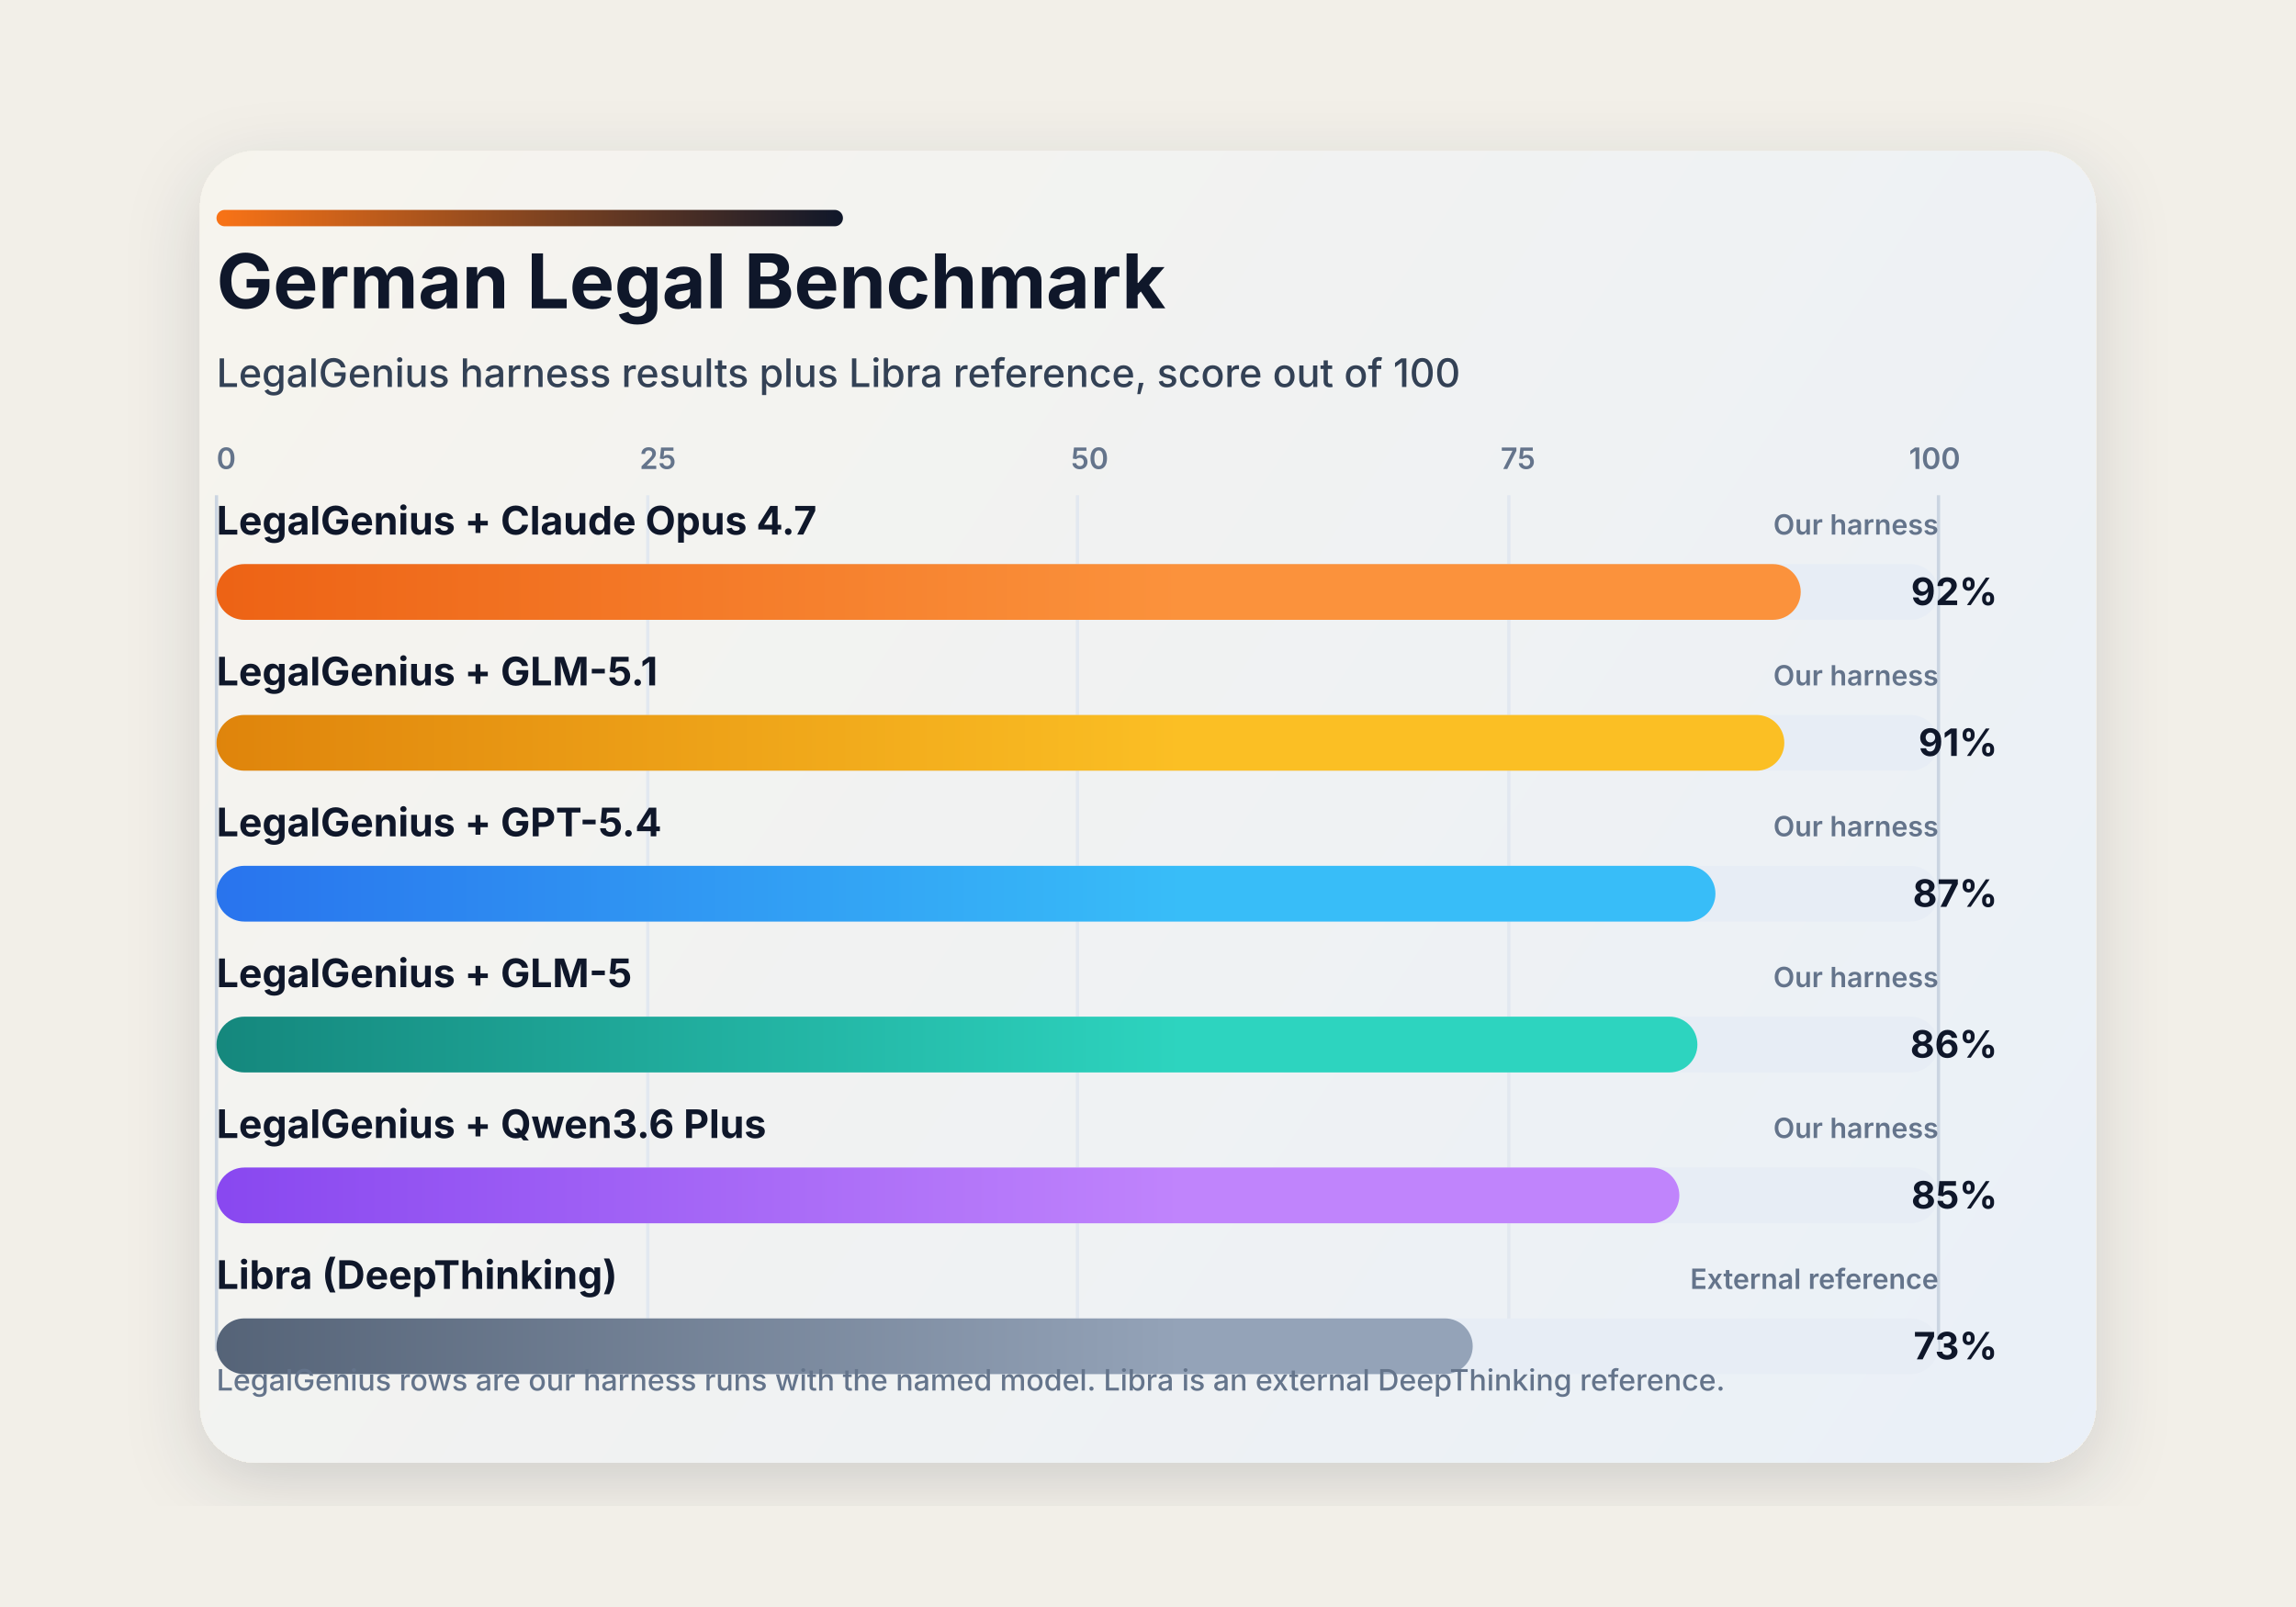
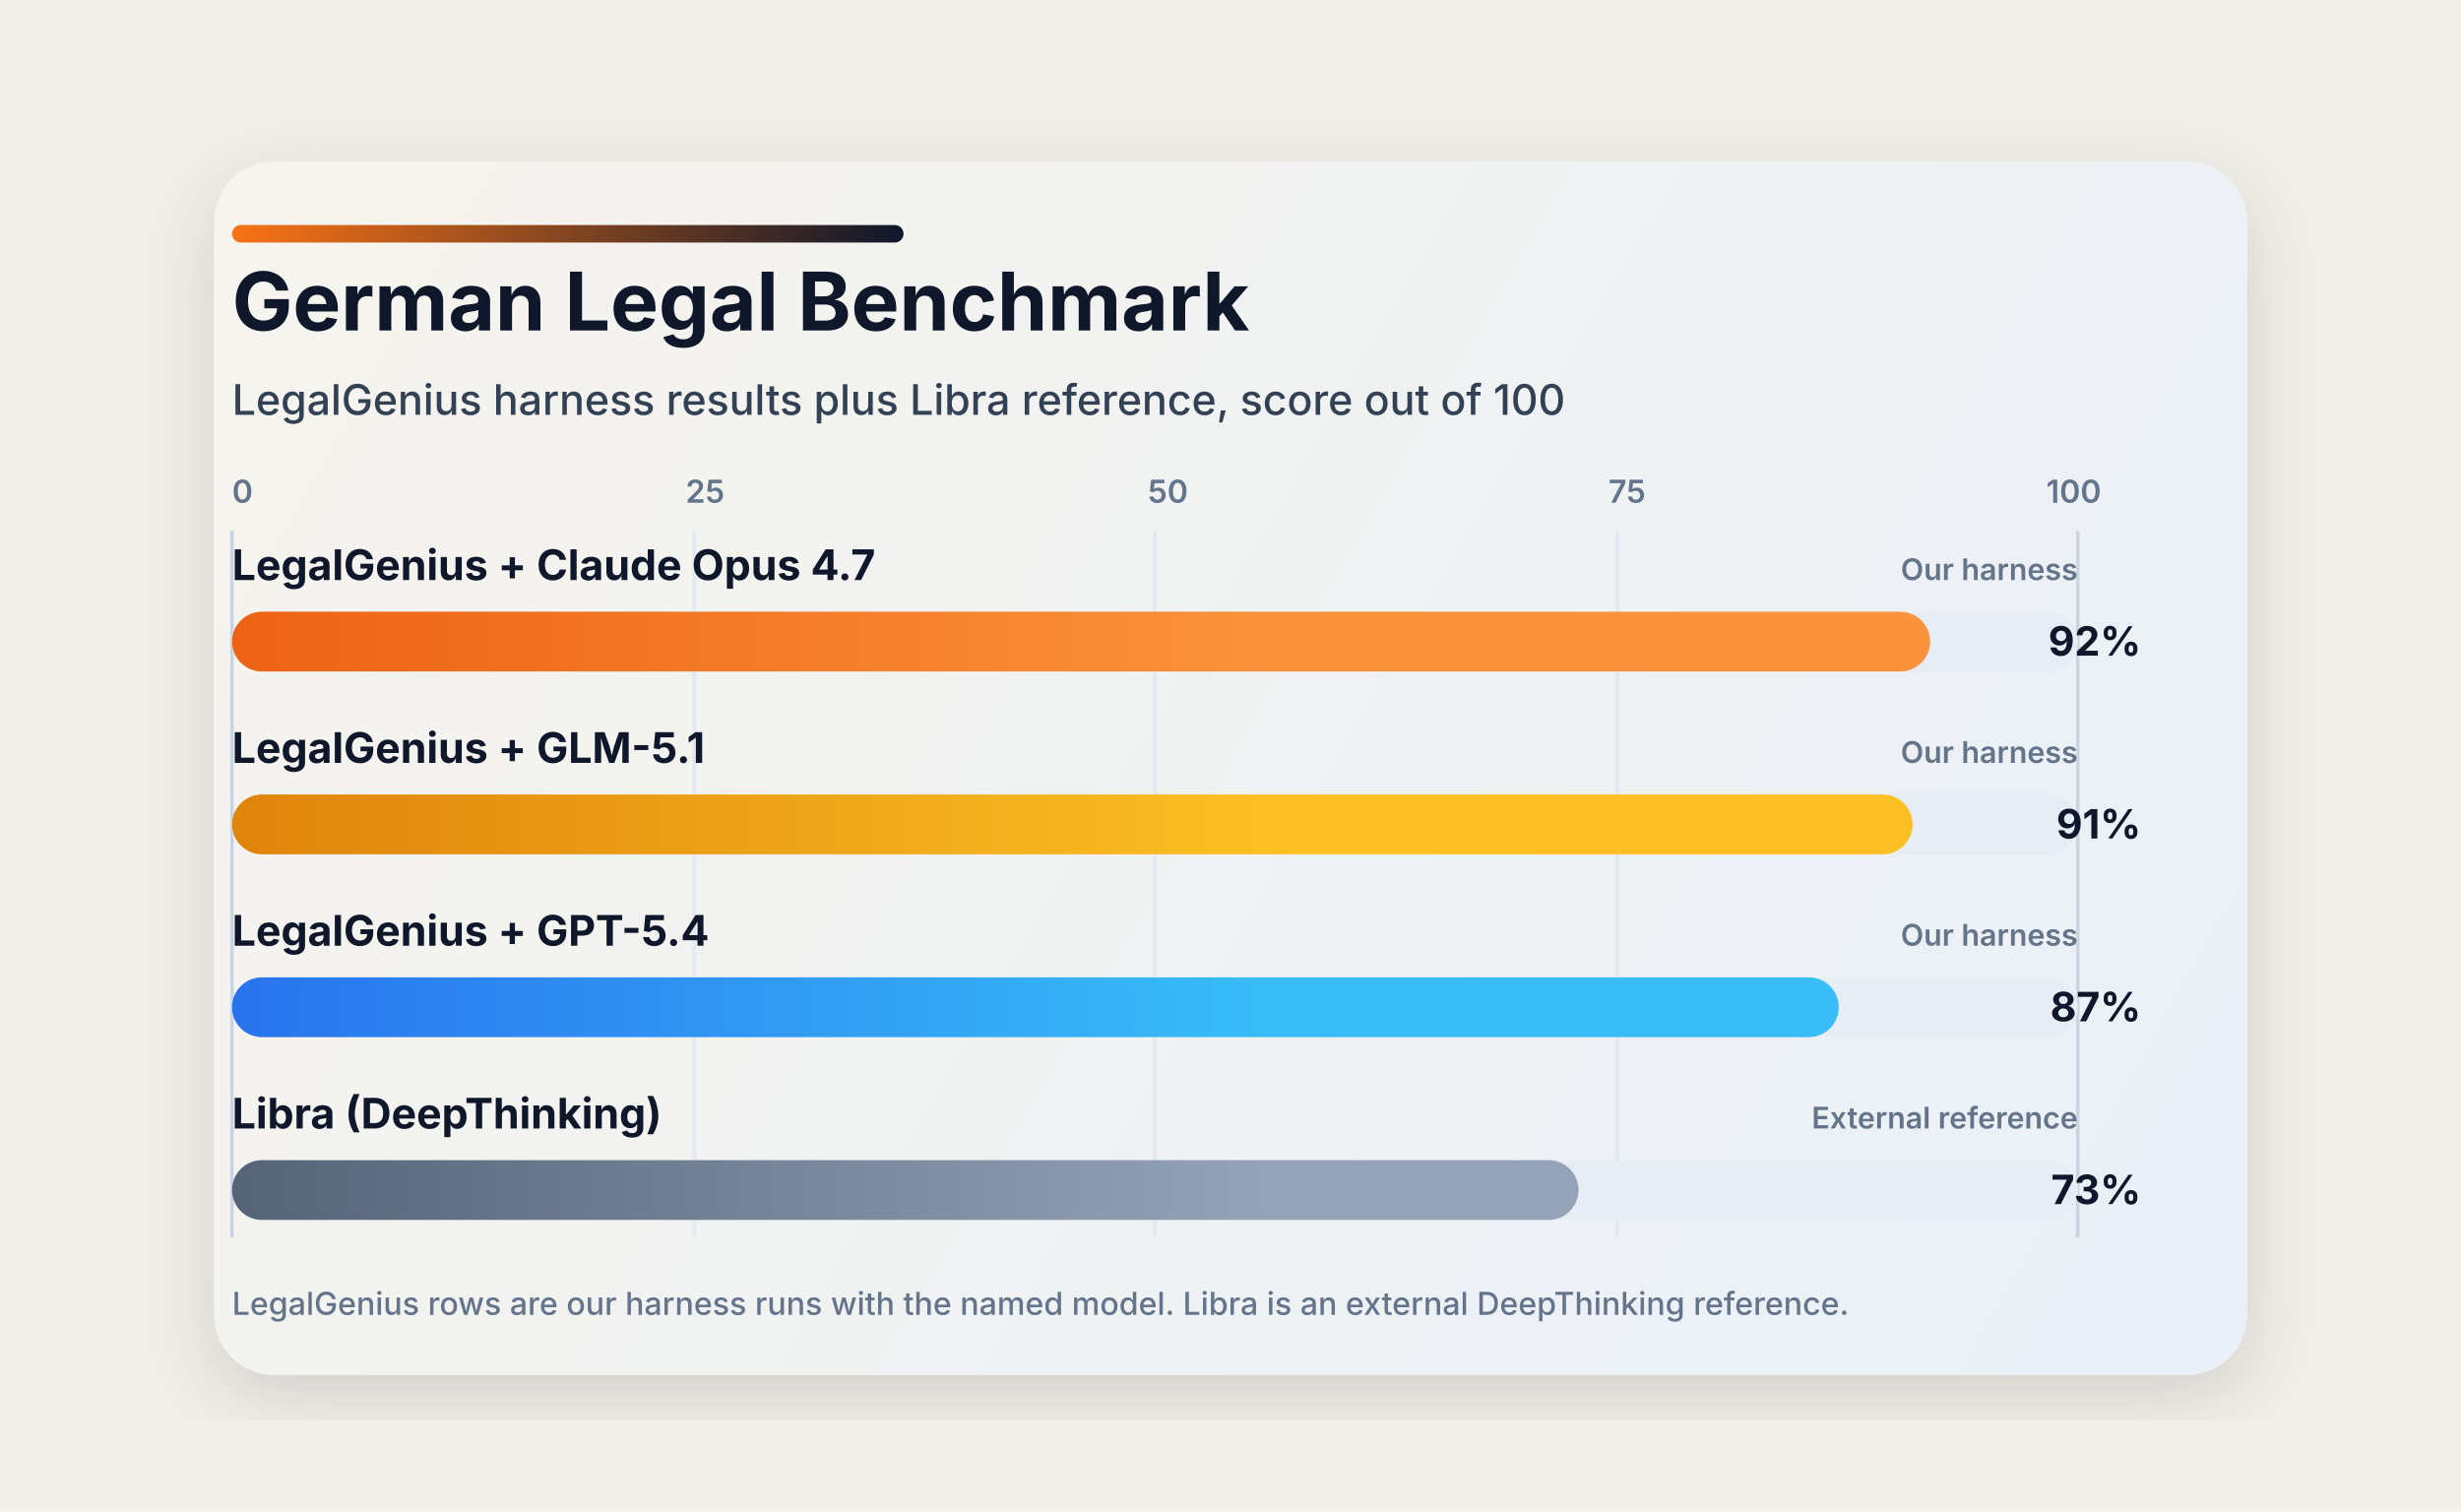
- <svg xmlns="http://www.w3.org/2000/svg" width="1400" height="980" viewBox="0 0 1400 980" fill="none" role="img" aria-labelledby="title desc">
+ <svg xmlns="http://www.w3.org/2000/svg" width="1400" height="860" viewBox="0 0 1400 860" fill="none" role="img" aria-labelledby="title desc">
  <defs>
-     <linearGradient id="bg" x1="88" y1="74" x2="1316" y2="906" gradientUnits="userSpaceOnUse">
+     <linearGradient id="bg" x1="88" y1="74" x2="1316" y2="786" gradientUnits="userSpaceOnUse">
      <stop stop-color="#F7F4ED" />
      <stop offset="1" stop-color="#E9F0F8" />
    </linearGradient>
    <linearGradient id="headline" x1="132" y1="146" x2="514" y2="146" gradientUnits="userSpaceOnUse">
      <stop stop-color="#F97316" />
      <stop offset="1" stop-color="#0F172A" />
    </linearGradient>
    <linearGradient id="bar1" x1="0" y1="0" x2="720" y2="0" gradientUnits="userSpaceOnUse">
      <stop stop-color="#EA580C" />
      <stop offset="1" stop-color="#FB923C" />
    </linearGradient>
    <linearGradient id="bar2" x1="0" y1="0" x2="720" y2="0" gradientUnits="userSpaceOnUse">
      <stop stop-color="#D97706" />
      <stop offset="1" stop-color="#FBBF24" />
    </linearGradient>
    <linearGradient id="bar3" x1="0" y1="0" x2="720" y2="0" gradientUnits="userSpaceOnUse">
      <stop stop-color="#2563EB" />
      <stop offset="1" stop-color="#38BDF8" />
    </linearGradient>
    <linearGradient id="bar4" x1="0" y1="0" x2="720" y2="0" gradientUnits="userSpaceOnUse">
-       <stop stop-color="#0F766E" />
-       <stop offset="1" stop-color="#2DD4BF" />
-     </linearGradient>
-     <linearGradient id="bar5" x1="0" y1="0" x2="720" y2="0" gradientUnits="userSpaceOnUse">
-       <stop stop-color="#7C3AED" />
-       <stop offset="1" stop-color="#C084FC" />
-     </linearGradient>
-     <linearGradient id="bar6" x1="0" y1="0" x2="720" y2="0" gradientUnits="userSpaceOnUse">
      <stop stop-color="#475569" />
      <stop offset="1" stop-color="#94A3B8" />
    </linearGradient>
-     <filter id="shadow" x="78" y="62" width="1244" height="856" filterUnits="userSpaceOnUse" color-interpolation-filters="sRGB">
+     <filter id="shadow" x="78" y="62" width="1244" height="746" filterUnits="userSpaceOnUse" color-interpolation-filters="sRGB">
      <feFlood flood-opacity="0" result="BackgroundImageFix" />
      <feColorMatrix in="SourceAlpha" type="matrix" values="0 0 0 0 0 0 0 0 0 0 0 0 0 0 0 0 0 0 127 0" result="hardAlpha" />
      <feOffset dy="14" />
      <feGaussianBlur stdDeviation="22" />
      <feComposite in2="hardAlpha" operator="out" />
      <feColorMatrix type="matrix" values="0 0 0 0 0.059 0 0 0 0 0.09 0 0 0 0 0.165 0 0 0 0.15 0" />
      <feBlend mode="normal" in2="BackgroundImageFix" result="effect1_dropShadow_1_1" />
      <feBlend mode="normal" in="SourceGraphic" in2="effect1_dropShadow_1_1" result="shape" />
    </filter>
  </defs>
-   <rect width="1400" height="980" fill="#F2EFE8" />
+   <rect width="1400" height="860" fill="#F2EFE8" />
  <g filter="url(#shadow)">
-     <rect x="122" y="92" width="1156" height="800" rx="34" fill="url(#bg)" />
+     <rect x="122" y="92" width="1156" height="690" rx="34" fill="url(#bg)" />
  </g>
  <rect x="132" y="128" width="382" height="10" rx="5" fill="url(#headline)" />
  <text x="132" y="188" fill="#0F172A" font-family="system-ui, -apple-system, BlinkMacSystemFont, 'Segoe UI', sans-serif" font-size="46" font-weight="700">German Legal Benchmark</text>
  <text x="132" y="236" fill="#334155" font-family="system-ui, -apple-system, BlinkMacSystemFont, 'Segoe UI', sans-serif" font-size="24" font-weight="500">LegalGenius harness results plus Libra reference, score out of 100</text>
  <text x="132" y="286" fill="#64748B" font-family="system-ui, -apple-system, BlinkMacSystemFont, 'Segoe UI', sans-serif" font-size="18" font-weight="600">0</text>
  <text x="390" y="286" fill="#64748B" font-family="system-ui, -apple-system, BlinkMacSystemFont, 'Segoe UI', sans-serif" font-size="18" font-weight="600">25</text>
  <text x="653" y="286" fill="#64748B" font-family="system-ui, -apple-system, BlinkMacSystemFont, 'Segoe UI', sans-serif" font-size="18" font-weight="600">50</text>
  <text x="915" y="286" fill="#64748B" font-family="system-ui, -apple-system, BlinkMacSystemFont, 'Segoe UI', sans-serif" font-size="18" font-weight="600">75</text>
  <text x="1164" y="286" fill="#64748B" font-family="system-ui, -apple-system, BlinkMacSystemFont, 'Segoe UI', sans-serif" font-size="18" font-weight="600">100</text>
-   <line x1="132" y1="302" x2="132" y2="824" stroke="#CBD5E1" stroke-width="2" />
-   <line x1="395" y1="302" x2="395" y2="824" stroke="#E2E8F0" stroke-width="2" />
-   <line x1="657" y1="302" x2="657" y2="824" stroke="#E2E8F0" stroke-width="2" />
-   <line x1="920" y1="302" x2="920" y2="824" stroke="#E2E8F0" stroke-width="2" />
-   <line x1="1182" y1="302" x2="1182" y2="824" stroke="#CBD5E1" stroke-width="2" />
-   <text x="132" y="326" fill="#0F172A" font-family="system-ui, -apple-system, BlinkMacSystemFont, 'Segoe UI', sans-serif" font-size="24" font-weight="650">LegalGenius + Claude Opus 4.7</text>
-   <text x="1182" y="326" text-anchor="end" fill="#64748B" font-family="system-ui, -apple-system, BlinkMacSystemFont, 'Segoe UI', sans-serif" font-size="17" font-weight="600">Our harness</text>
-   <rect x="132" y="344" width="1050" height="34" rx="17" fill="#E7EDF5" />
-   <rect x="132" y="344" width="966" height="34" rx="17" fill="url(#bar1)" />
-   <text x="1218" y="369" text-anchor="end" fill="#0F172A" font-family="system-ui, -apple-system, BlinkMacSystemFont, 'Segoe UI', sans-serif" font-size="23" font-weight="750">92%</text>
-   <text x="132" y="418" fill="#0F172A" font-family="system-ui, -apple-system, BlinkMacSystemFont, 'Segoe UI', sans-serif" font-size="24" font-weight="650">LegalGenius + GLM-5.1</text>
-   <text x="1182" y="418" text-anchor="end" fill="#64748B" font-family="system-ui, -apple-system, BlinkMacSystemFont, 'Segoe UI', sans-serif" font-size="17" font-weight="600">Our harness</text>
-   <rect x="132" y="436" width="1050" height="34" rx="17" fill="#E7EDF5" />
-   <rect x="132" y="436" width="956" height="34" rx="17" fill="url(#bar2)" />
-   <text x="1218" y="461" text-anchor="end" fill="#0F172A" font-family="system-ui, -apple-system, BlinkMacSystemFont, 'Segoe UI', sans-serif" font-size="23" font-weight="750">91%</text>
-   <text x="132" y="510" fill="#0F172A" font-family="system-ui, -apple-system, BlinkMacSystemFont, 'Segoe UI', sans-serif" font-size="24" font-weight="650">LegalGenius + GPT-5.4</text>
-   <text x="1182" y="510" text-anchor="end" fill="#64748B" font-family="system-ui, -apple-system, BlinkMacSystemFont, 'Segoe UI', sans-serif" font-size="17" font-weight="600">Our harness</text>
-   <rect x="132" y="528" width="1050" height="34" rx="17" fill="#E7EDF5" />
-   <rect x="132" y="528" width="914" height="34" rx="17" fill="url(#bar3)" />
-   <text x="1218" y="553" text-anchor="end" fill="#0F172A" font-family="system-ui, -apple-system, BlinkMacSystemFont, 'Segoe UI', sans-serif" font-size="23" font-weight="750">87%</text>
-   <text x="132" y="602" fill="#0F172A" font-family="system-ui, -apple-system, BlinkMacSystemFont, 'Segoe UI', sans-serif" font-size="24" font-weight="650">LegalGenius + GLM-5</text>
-   <text x="1182" y="602" text-anchor="end" fill="#64748B" font-family="system-ui, -apple-system, BlinkMacSystemFont, 'Segoe UI', sans-serif" font-size="17" font-weight="600">Our harness</text>
-   <rect x="132" y="620" width="1050" height="34" rx="17" fill="#E7EDF5" />
-   <rect x="132" y="620" width="903" height="34" rx="17" fill="url(#bar4)" />
-   <text x="1218" y="645" text-anchor="end" fill="#0F172A" font-family="system-ui, -apple-system, BlinkMacSystemFont, 'Segoe UI', sans-serif" font-size="23" font-weight="750">86%</text>
-   <text x="132" y="694" fill="#0F172A" font-family="system-ui, -apple-system, BlinkMacSystemFont, 'Segoe UI', sans-serif" font-size="24" font-weight="650">LegalGenius + Qwen3.6 Plus</text>
-   <text x="1182" y="694" text-anchor="end" fill="#64748B" font-family="system-ui, -apple-system, BlinkMacSystemFont, 'Segoe UI', sans-serif" font-size="17" font-weight="600">Our harness</text>
-   <rect x="132" y="712" width="1050" height="34" rx="17" fill="#E7EDF5" />
-   <rect x="132" y="712" width="892" height="34" rx="17" fill="url(#bar5)" />
-   <text x="1218" y="737" text-anchor="end" fill="#0F172A" font-family="system-ui, -apple-system, BlinkMacSystemFont, 'Segoe UI', sans-serif" font-size="23" font-weight="750">85%</text>
-   <text x="132" y="786" fill="#0F172A" font-family="system-ui, -apple-system, BlinkMacSystemFont, 'Segoe UI', sans-serif" font-size="24" font-weight="650">Libra (DeepThinking)</text>
-   <text x="1182" y="786" text-anchor="end" fill="#64748B" font-family="system-ui, -apple-system, BlinkMacSystemFont, 'Segoe UI', sans-serif" font-size="17" font-weight="600">External reference</text>
-   <rect x="132" y="804" width="1050" height="34" rx="17" fill="#E7EDF5" />
-   <rect x="132" y="804" width="766" height="34" rx="17" fill="url(#bar6)" />
-   <text x="1218" y="829" text-anchor="end" fill="#0F172A" font-family="system-ui, -apple-system, BlinkMacSystemFont, 'Segoe UI', sans-serif" font-size="23" font-weight="750">73%</text>
-   <text x="132" y="848" fill="#64748B" font-family="system-ui, -apple-system, BlinkMacSystemFont, 'Segoe UI', sans-serif" font-size="18" font-weight="500">LegalGenius rows are our harness runs with the named model. Libra is an external DeepThinking reference.</text>
+   <line x1="132" y1="302" x2="132" y2="704" stroke="#CBD5E1" stroke-width="2" />
+   <line x1="395" y1="302" x2="395" y2="704" stroke="#E2E8F0" stroke-width="2" />
+   <line x1="657" y1="302" x2="657" y2="704" stroke="#E2E8F0" stroke-width="2" />
+   <line x1="920" y1="302" x2="920" y2="704" stroke="#E2E8F0" stroke-width="2" />
+   <line x1="1182" y1="302" x2="1182" y2="704" stroke="#CBD5E1" stroke-width="2" />
+   <text x="132" y="330" fill="#0F172A" font-family="system-ui, -apple-system, BlinkMacSystemFont, 'Segoe UI', sans-serif" font-size="24" font-weight="650">LegalGenius + Claude Opus 4.7</text>
+   <text x="1182" y="330" text-anchor="end" fill="#64748B" font-family="system-ui, -apple-system, BlinkMacSystemFont, 'Segoe UI', sans-serif" font-size="17" font-weight="600">Our harness</text>
+   <rect x="132" y="348" width="1050" height="34" rx="17" fill="#E7EDF5" />
+   <rect x="132" y="348" width="966" height="34" rx="17" fill="url(#bar1)" />
+   <text x="1218" y="373" text-anchor="end" fill="#0F172A" font-family="system-ui, -apple-system, BlinkMacSystemFont, 'Segoe UI', sans-serif" font-size="23" font-weight="750">92%</text>
+   <text x="132" y="434" fill="#0F172A" font-family="system-ui, -apple-system, BlinkMacSystemFont, 'Segoe UI', sans-serif" font-size="24" font-weight="650">LegalGenius + GLM-5.1</text>
+   <text x="1182" y="434" text-anchor="end" fill="#64748B" font-family="system-ui, -apple-system, BlinkMacSystemFont, 'Segoe UI', sans-serif" font-size="17" font-weight="600">Our harness</text>
+   <rect x="132" y="452" width="1050" height="34" rx="17" fill="#E7EDF5" />
+   <rect x="132" y="452" width="956" height="34" rx="17" fill="url(#bar2)" />
+   <text x="1218" y="477" text-anchor="end" fill="#0F172A" font-family="system-ui, -apple-system, BlinkMacSystemFont, 'Segoe UI', sans-serif" font-size="23" font-weight="750">91%</text>
+   <text x="132" y="538" fill="#0F172A" font-family="system-ui, -apple-system, BlinkMacSystemFont, 'Segoe UI', sans-serif" font-size="24" font-weight="650">LegalGenius + GPT-5.4</text>
+   <text x="1182" y="538" text-anchor="end" fill="#64748B" font-family="system-ui, -apple-system, BlinkMacSystemFont, 'Segoe UI', sans-serif" font-size="17" font-weight="600">Our harness</text>
+   <rect x="132" y="556" width="1050" height="34" rx="17" fill="#E7EDF5" />
+   <rect x="132" y="556" width="914" height="34" rx="17" fill="url(#bar3)" />
+   <text x="1218" y="581" text-anchor="end" fill="#0F172A" font-family="system-ui, -apple-system, BlinkMacSystemFont, 'Segoe UI', sans-serif" font-size="23" font-weight="750">87%</text>
+   <text x="132" y="642" fill="#0F172A" font-family="system-ui, -apple-system, BlinkMacSystemFont, 'Segoe UI', sans-serif" font-size="24" font-weight="650">Libra (DeepThinking)</text>
+   <text x="1182" y="642" text-anchor="end" fill="#64748B" font-family="system-ui, -apple-system, BlinkMacSystemFont, 'Segoe UI', sans-serif" font-size="17" font-weight="600">External reference</text>
+   <rect x="132" y="660" width="1050" height="34" rx="17" fill="#E7EDF5" />
+   <rect x="132" y="660" width="766" height="34" rx="17" fill="url(#bar4)" />
+   <text x="1218" y="685" text-anchor="end" fill="#0F172A" font-family="system-ui, -apple-system, BlinkMacSystemFont, 'Segoe UI', sans-serif" font-size="23" font-weight="750">73%</text>
+   <text x="132" y="748" fill="#64748B" font-family="system-ui, -apple-system, BlinkMacSystemFont, 'Segoe UI', sans-serif" font-size="18" font-weight="500">LegalGenius rows are our harness runs with the named model. Libra is an external DeepThinking reference.</text>
</svg>
